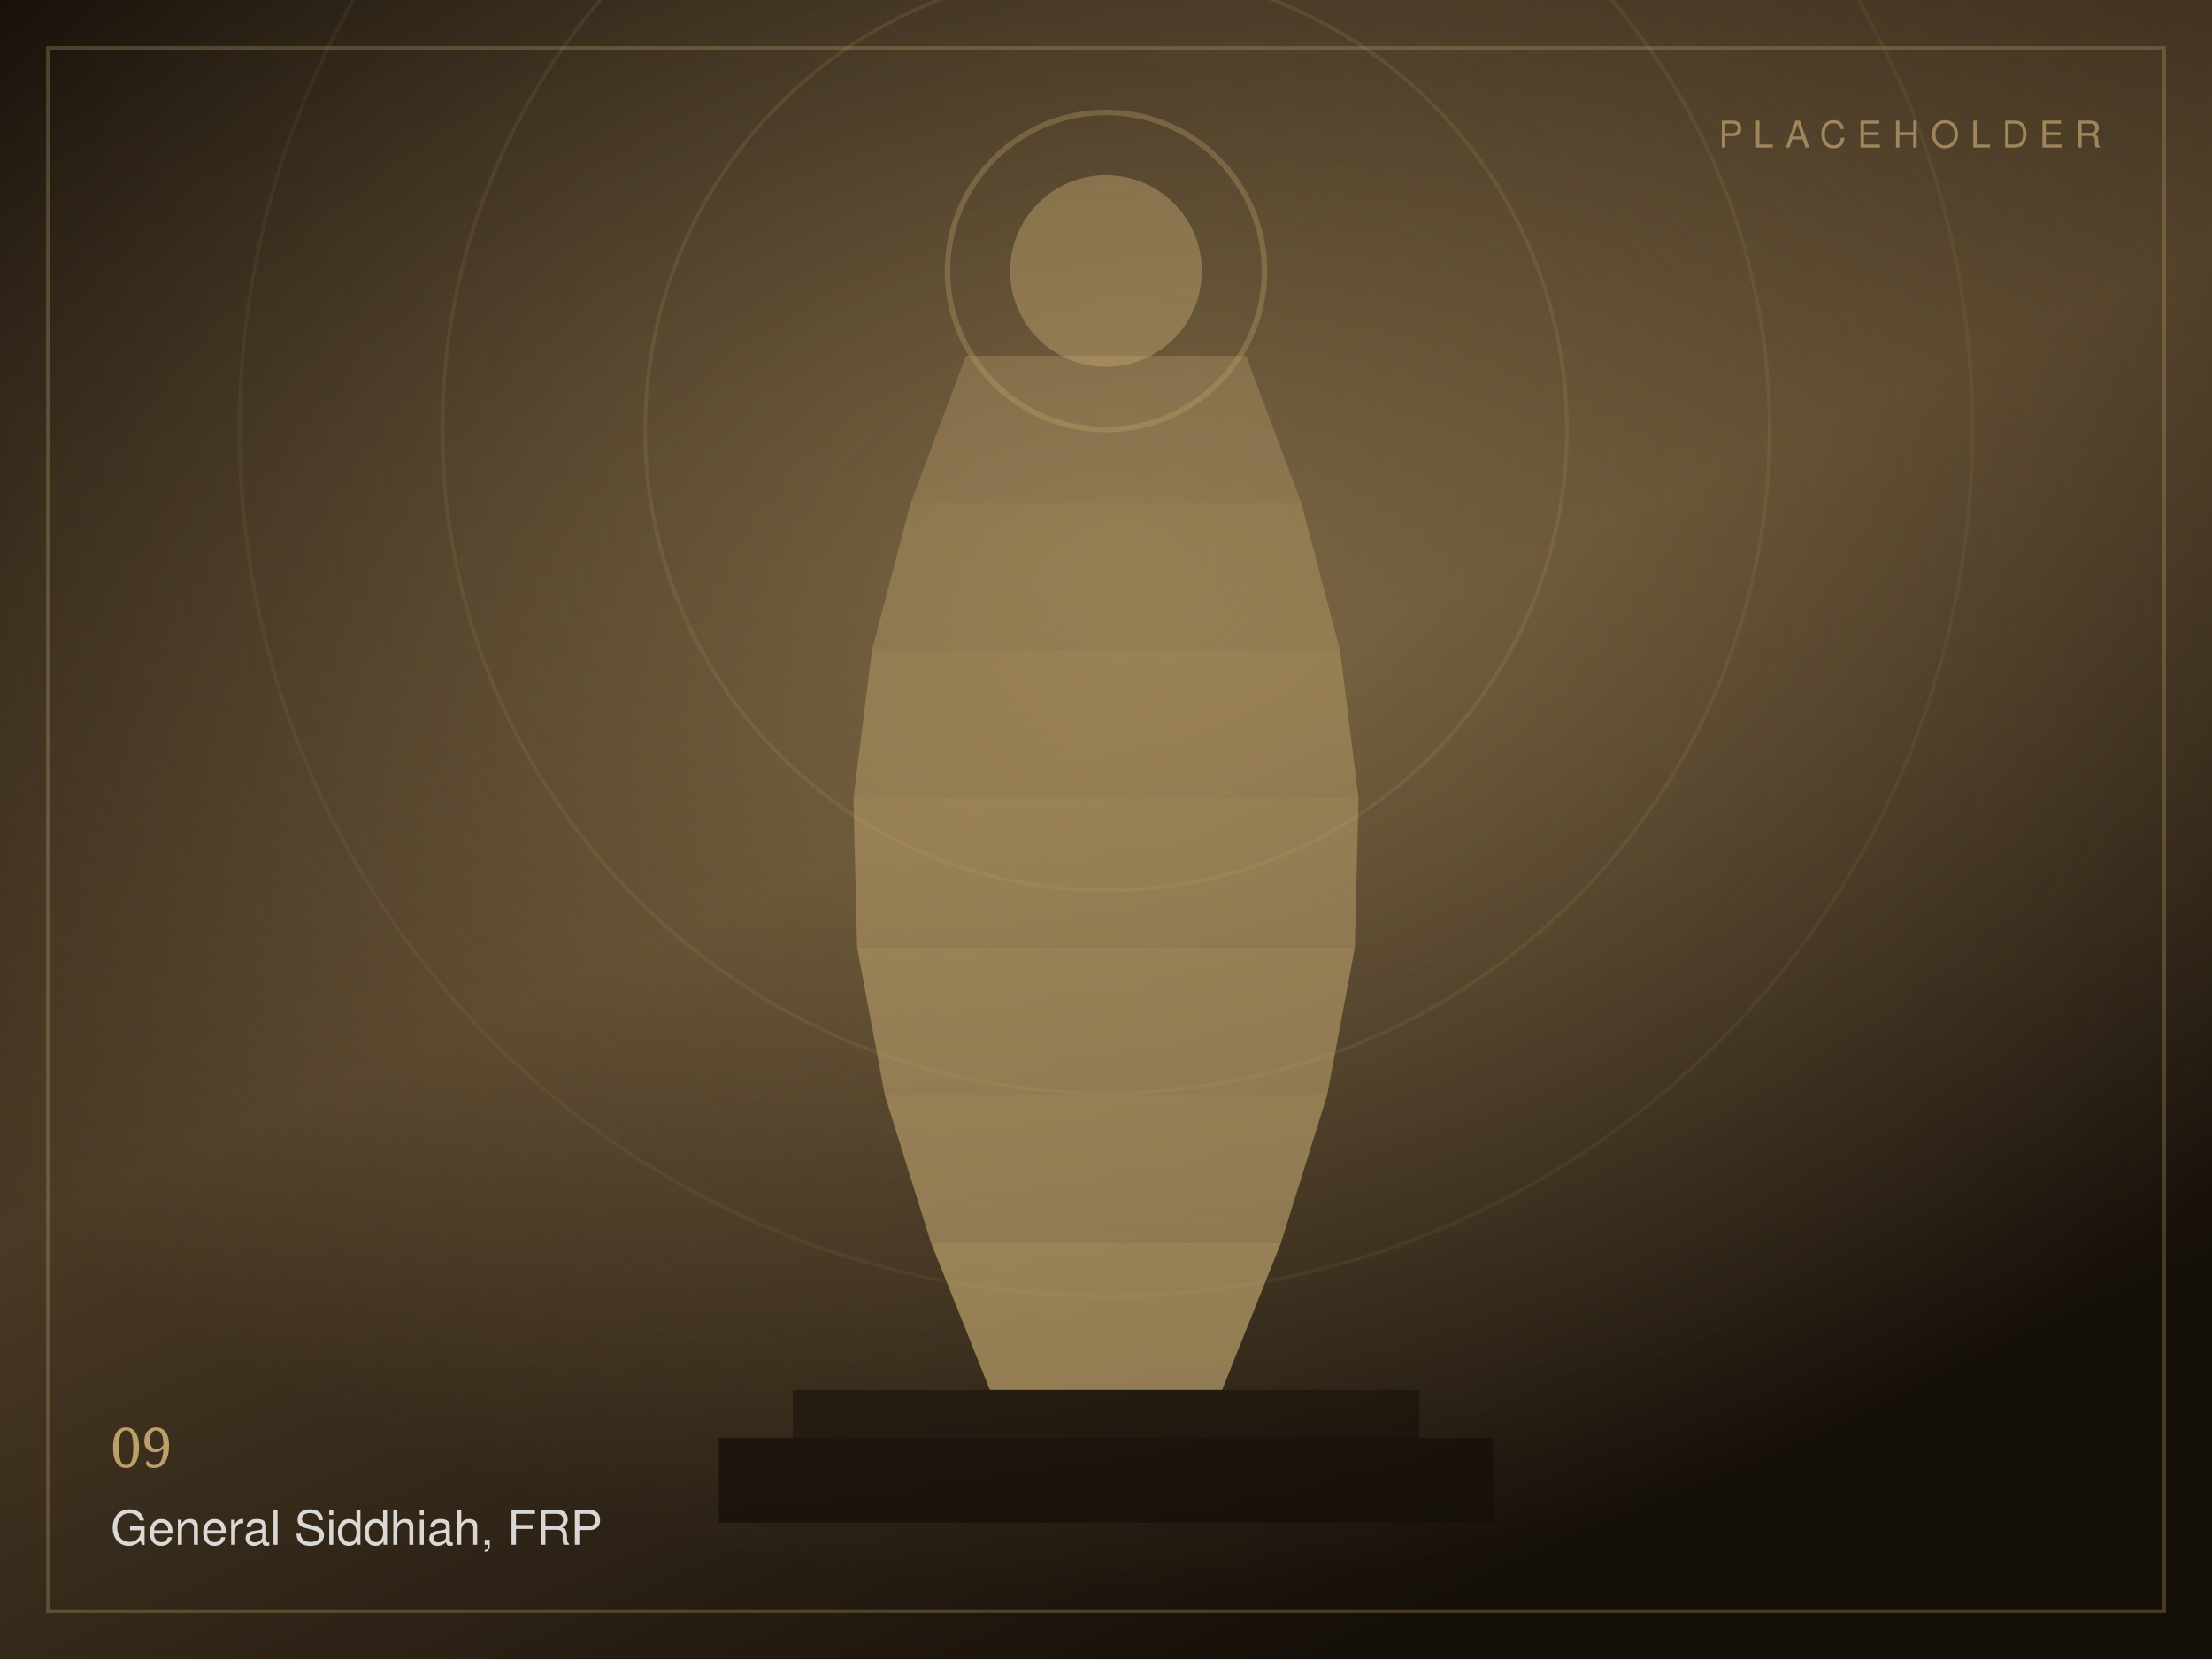
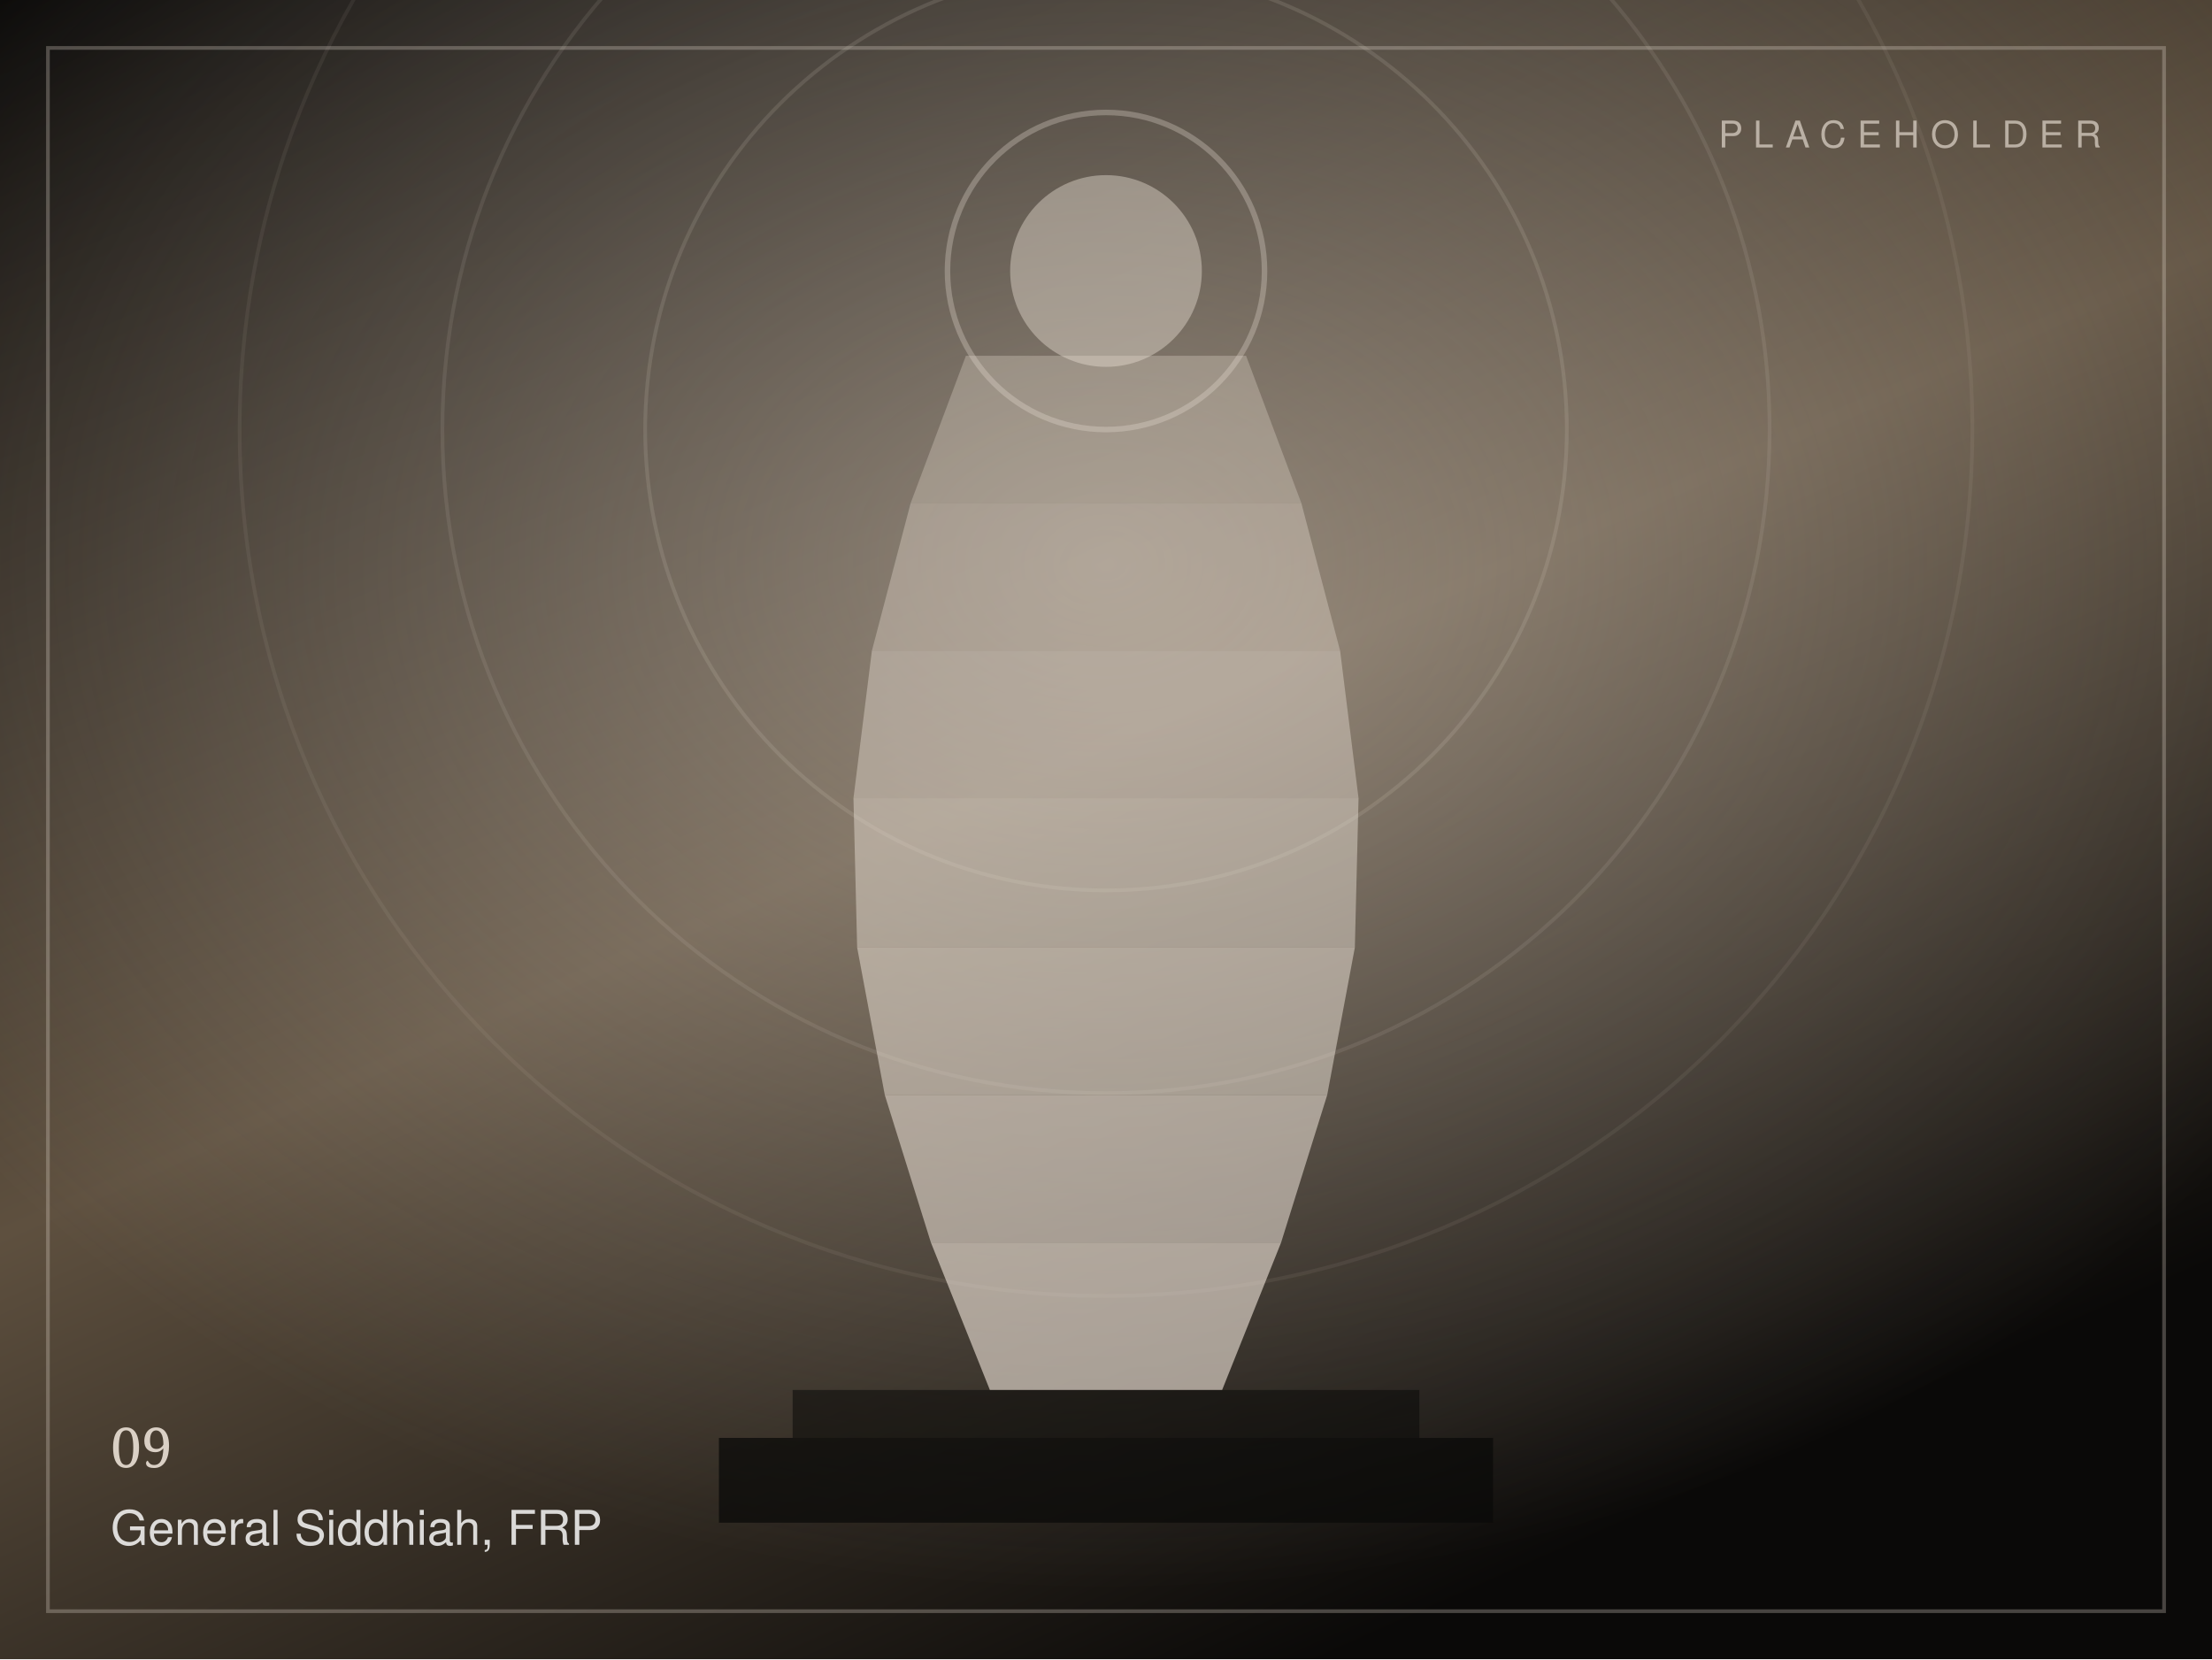
<svg xmlns="http://www.w3.org/2000/svg" viewBox="0 0 1200 900" width="1200" height="900" role="img" aria-label="General Siddhiah, FRP">
  <defs>
    <linearGradient id="g19" x1="0" y1="0" x2="0.6" y2="1">
-       <stop offset="0" stop-color="#150f09" />
-       <stop offset="0.55" stop-color="#4a3a25" />
-       <stop offset="1" stop-color="#150f09" />
+       <stop offset="0" stop-color="#0A0908" />
+       <stop offset="0.55" stop-color="#5E503F" />
+       <stop offset="1" stop-color="#0A0908" />
    </linearGradient>
    <radialGradient id="r19" cx="0.5" cy="0.34" r="0.62">
-       <stop offset="0" stop-color="#c9ac74" stop-opacity="0.42" />
-       <stop offset="1" stop-color="#c9ac74" stop-opacity="0" />
+       <stop offset="0" stop-color="#EAE0D5" stop-opacity="0.42" />
+       <stop offset="1" stop-color="#EAE0D5" stop-opacity="0" />
    </radialGradient>
  </defs>
  <rect width="1200" height="900" fill="url(#g19)" />
  <rect width="1200" height="900" fill="url(#r19)" />
-   <rect x="390" y="780" width="420" height="46" fill="#150f09" opacity="0.75" />
-   <rect x="430" y="754" width="340" height="26" fill="#150f09" opacity="0.55" />
-   <path d="M524 193 L676 193 L706 273 L494 273 Z" fill="#c9ac74" opacity="0.30" />
-   <path d="M494 273 L706 273 L727 353 L473 353 Z" fill="#c9ac74" opacity="0.35" />
-   <path d="M473 353 L727 353 L737 433 L463 433 Z" fill="#c9ac74" opacity="0.41" />
-   <path d="M463 433 L737 433 L735 514 L465 514 Z" fill="#c9ac74" opacity="0.46" />
-   <path d="M465 514 L735 514 L720 594 L480 594 Z" fill="#c9ac74" opacity="0.52" />
-   <path d="M480 594 L720 594 L695 674 L505 674 Z" fill="#c9ac74" opacity="0.57" />
-   <path d="M505 674 L695 674 L663 754 L537 754 Z" fill="#c9ac74" opacity="0.63" />
-   <circle cx="600" cy="147" r="52" fill="#c9ac74" opacity="0.42" />
-   <circle cx="600" cy="147" r="86" fill="none" stroke="#c9ac74" stroke-opacity="0.30" stroke-width="3" />
-   <circle cx="600" cy="233" r="250" fill="none" stroke="#c9ac74" stroke-opacity="0.13" stroke-width="2" />
-   <circle cx="600" cy="233" r="360" fill="none" stroke="#c9ac74" stroke-opacity="0.10" stroke-width="2" />
-   <circle cx="600" cy="233" r="470" fill="none" stroke="#c9ac74" stroke-opacity="0.07" stroke-width="2" />
-   <rect x="26" y="26" width="1148" height="848" fill="none" stroke="#c9ac74" stroke-opacity="0.28" stroke-width="2" />
-   <text x="60" y="796" font-family="Georgia,serif" font-size="30" fill="#c9ac74" opacity="0.9">09</text>
+   <rect x="390" y="780" width="420" height="46" fill="#0A0908" opacity="0.75" />
+   <rect x="430" y="754" width="340" height="26" fill="#0A0908" opacity="0.55" />
+   <path d="M524 193 L676 193 L706 273 L494 273 Z" fill="#EAE0D5" opacity="0.30" />
+   <path d="M494 273 L706 273 L727 353 L473 353 Z" fill="#EAE0D5" opacity="0.35" />
+   <path d="M473 353 L727 353 L737 433 L463 433 Z" fill="#EAE0D5" opacity="0.41" />
+   <path d="M463 433 L737 433 L735 514 L465 514 Z" fill="#EAE0D5" opacity="0.46" />
+   <path d="M465 514 L735 514 L720 594 L480 594 Z" fill="#EAE0D5" opacity="0.52" />
+   <path d="M480 594 L720 594 L695 674 L505 674 Z" fill="#EAE0D5" opacity="0.57" />
+   <path d="M505 674 L695 674 L663 754 L537 754 Z" fill="#EAE0D5" opacity="0.63" />
+   <circle cx="600" cy="147" r="52" fill="#EAE0D5" opacity="0.42" />
+   <circle cx="600" cy="147" r="86" fill="none" stroke="#EAE0D5" stroke-opacity="0.30" stroke-width="3" />
+   <circle cx="600" cy="233" r="250" fill="none" stroke="#EAE0D5" stroke-opacity="0.13" stroke-width="2" />
+   <circle cx="600" cy="233" r="360" fill="none" stroke="#EAE0D5" stroke-opacity="0.10" stroke-width="2" />
+   <circle cx="600" cy="233" r="470" fill="none" stroke="#EAE0D5" stroke-opacity="0.07" stroke-width="2" />
+   <rect x="26" y="26" width="1148" height="848" fill="none" stroke="#EAE0D5" stroke-opacity="0.28" stroke-width="2" />
+   <text x="60" y="796" font-family="Georgia,serif" font-size="30" fill="#EAE0D5" opacity="0.9">09</text>
  <text x="60" y="838" font-family="Helvetica,Arial,sans-serif" font-size="26" fill="#ffffff" opacity="0.82">General Siddhiah, FRP</text>
-   <text x="1140" y="80" text-anchor="end" font-family="Helvetica,Arial,sans-serif" font-size="20" letter-spacing="6" fill="#c9ac74" opacity="0.65">PLACEHOLDER</text>
+   <text x="1140" y="80" text-anchor="end" font-family="Helvetica,Arial,sans-serif" font-size="20" letter-spacing="6" fill="#EAE0D5" opacity="0.65">PLACEHOLDER</text>
</svg>
